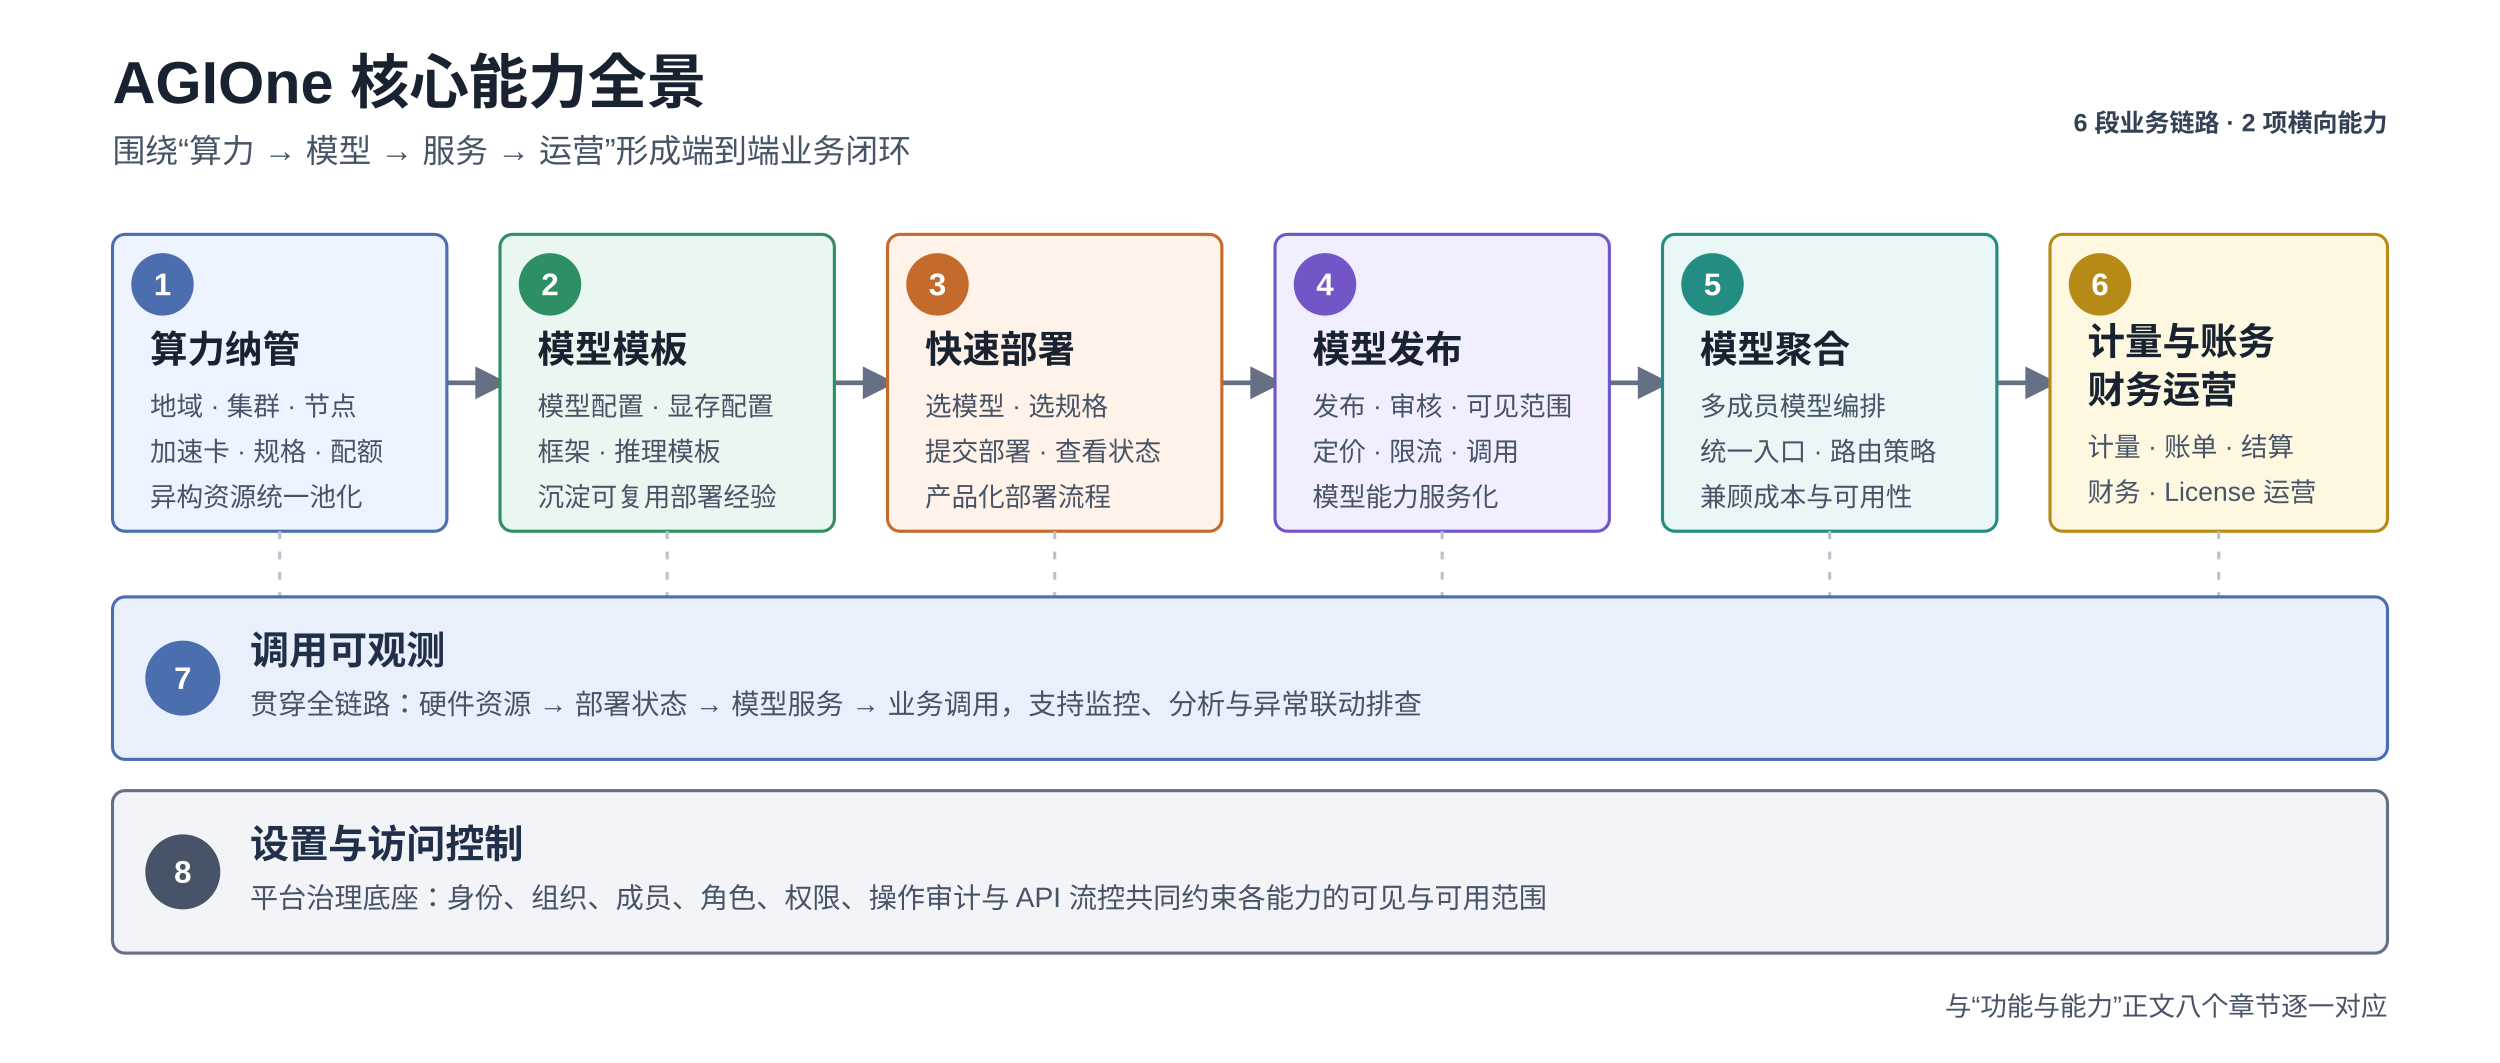
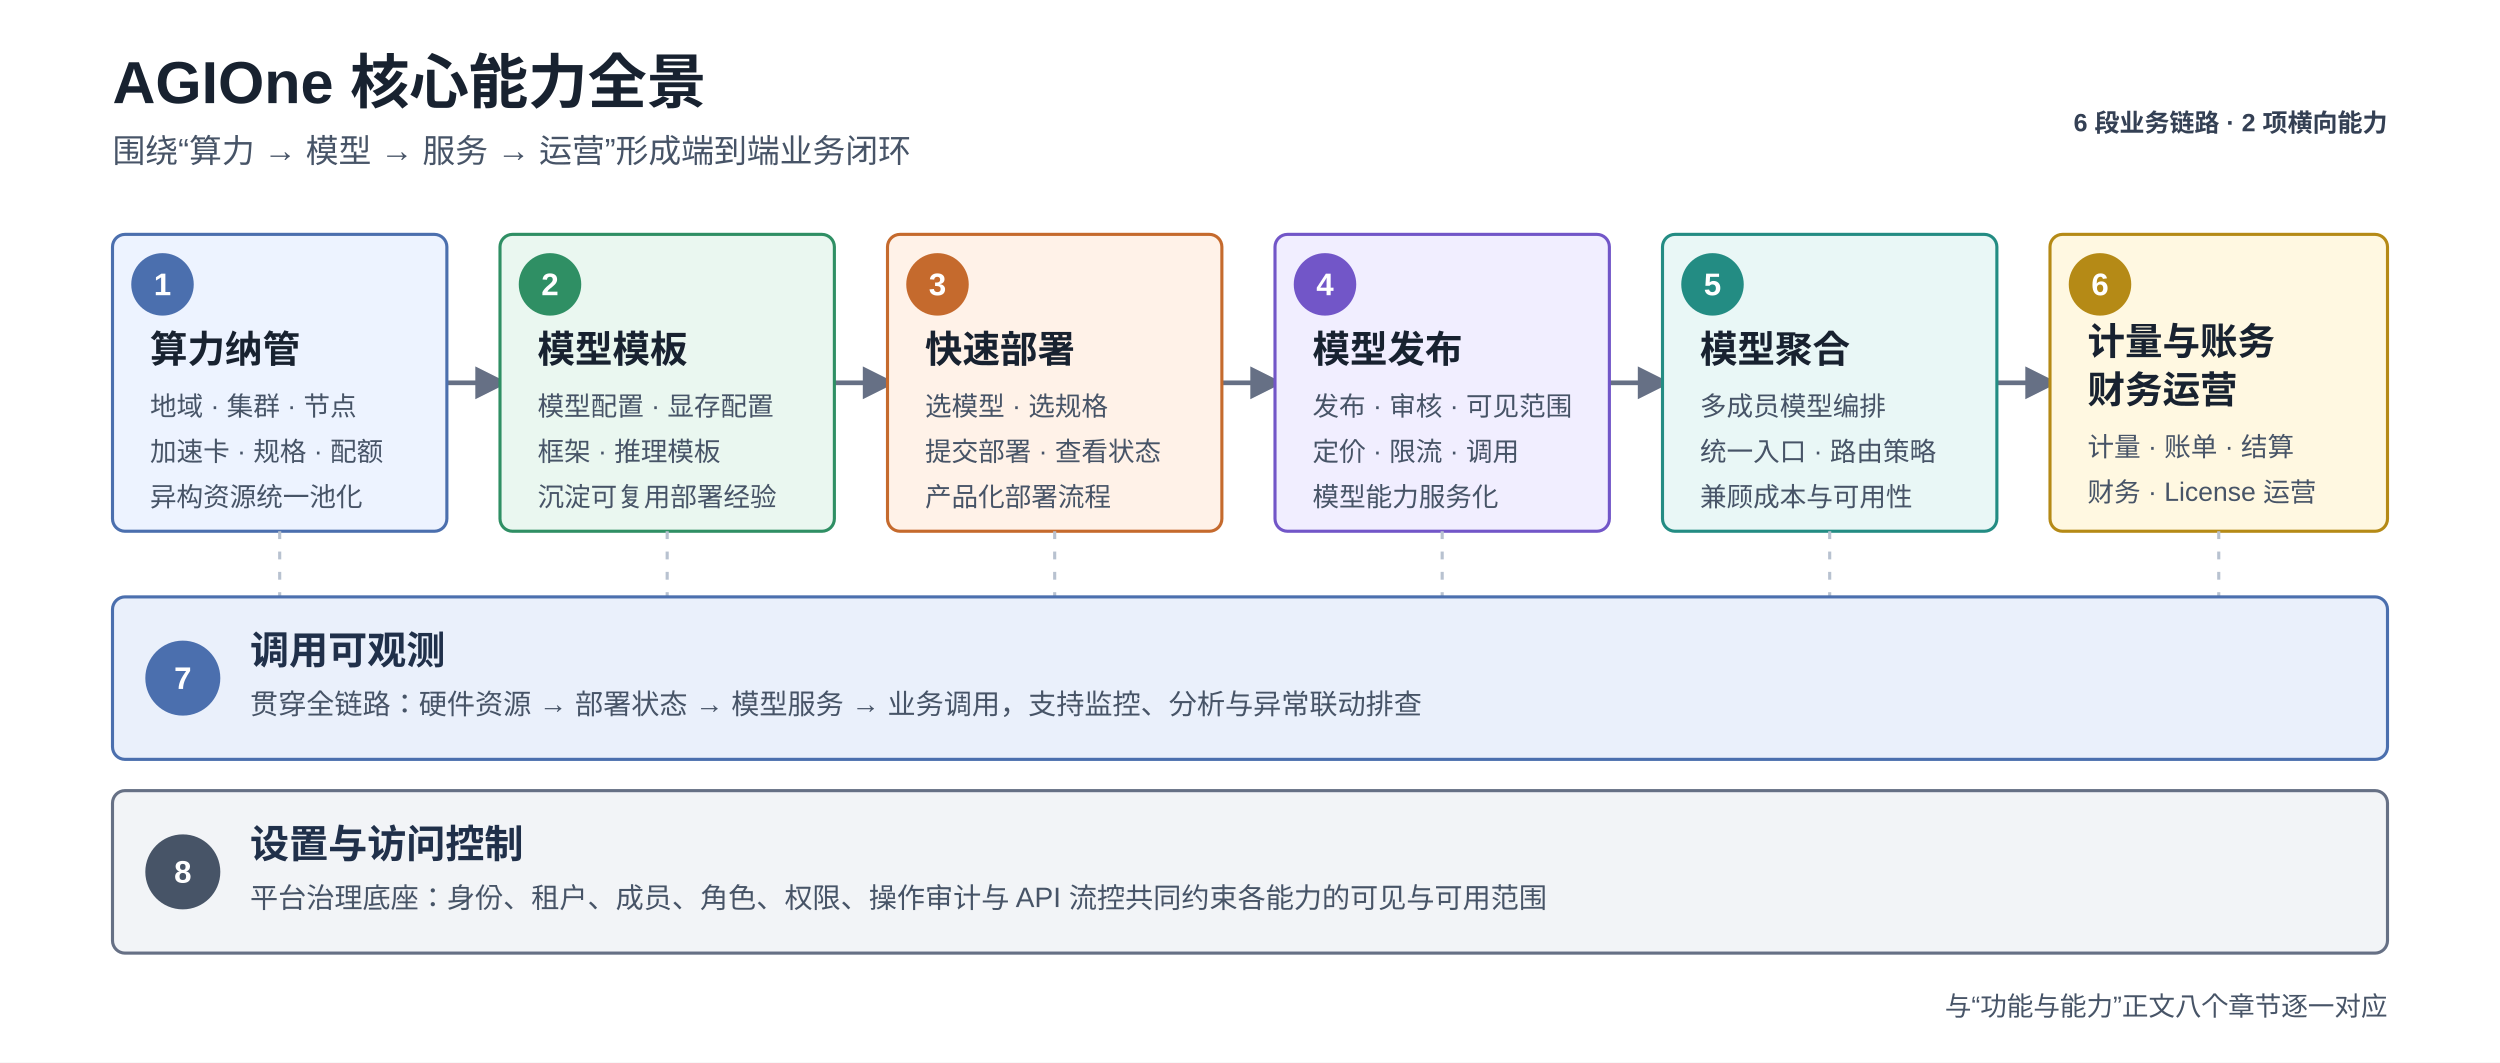
<svg xmlns="http://www.w3.org/2000/svg" width="1600" height="680" viewBox="0 0 1600 680" role="img" aria-labelledby="title desc">
  <defs>
    <marker id="arrow" viewBox="0 0 10 10" refX="8" refY="5" markerWidth="7" markerHeight="7" orient="auto-start-reverse">
      <path d="M 0 0 L 10 5 L 0 10 z" fill="#667085" />
    </marker>
    <style>
      .title { font: 700 38px Arial, "Microsoft YaHei", sans-serif; fill: #182230; }
      .subtitle { font: 400 21px Arial, "Microsoft YaHei", sans-serif; fill: #475467; }
      .stage { font: 700 24px Arial, "Microsoft YaHei", sans-serif; fill: #182230; }
      .desc { font: 400 17px Arial, "Microsoft YaHei", sans-serif; fill: #475467; }
      .num { font: 700 20px Arial, "Microsoft YaHei", sans-serif; fill: #ffffff; text-anchor: middle; dominant-baseline: central; }
      .band-title { font: 700 25px Arial, "Microsoft YaHei", sans-serif; fill: #20304a; }
      .band-desc { font: 400 18px Arial, "Microsoft YaHei", sans-serif; fill: #475467; }
      .label { font: 700 16px Arial, "Microsoft YaHei", sans-serif; fill: #344054; letter-spacing: 0; }
    </style>
  </defs>
  <rect width="1600" height="680" fill="#ffffff" />
  <text x="72" y="66" class="title">AGIOne 核心能力全景</text>
  <text x="72" y="104" class="subtitle">围绕“算力 → 模型 → 服务 → 运营”形成端到端业务闭环</text>
  <text x="1528" y="84" class="label" text-anchor="end">6 段业务链路 · 2 项横向能力</text>
  <line x1="286" y1="245" x2="321" y2="245" stroke="#667085" stroke-width="3" marker-end="url(#arrow)" />
  <line x1="534" y1="245" x2="569" y2="245" stroke="#667085" stroke-width="3" marker-end="url(#arrow)" />
  <line x1="782" y1="245" x2="817" y2="245" stroke="#667085" stroke-width="3" marker-end="url(#arrow)" />
  <line x1="1030" y1="245" x2="1065" y2="245" stroke="#667085" stroke-width="3" marker-end="url(#arrow)" />
  <line x1="1278" y1="245" x2="1313" y2="245" stroke="#667085" stroke-width="3" marker-end="url(#arrow)" />
  <g transform="translate(72 150)">
    <rect width="214" height="190" rx="8" fill="#edf3ff" stroke="#4b6fae" stroke-width="2" />
    <circle cx="32" cy="32" r="20" fill="#4b6fae" />
    <text x="32" y="32" class="num">1</text>
    <text x="24" y="82" class="stage">算力纳管</text>
    <text x="24" y="116" class="desc">地域 · 集群 · 节点</text>
    <text x="24" y="145" class="desc">加速卡 · 规格 · 配额</text>
    <text x="24" y="174" class="desc">异构资源统一池化</text>
  </g>
  <g transform="translate(320 150)">
    <rect width="214" height="190" rx="8" fill="#eaf7f0" stroke="#2f8f64" stroke-width="2" />
    <circle cx="32" cy="32" r="20" fill="#2f8f64" />
    <text x="32" y="32" class="num">2</text>
    <text x="24" y="82" class="stage">模型模板</text>
    <text x="24" y="116" class="desc">模型配置 · 显存配置</text>
    <text x="24" y="145" class="desc">框架 · 推理模板</text>
    <text x="24" y="174" class="desc">沉淀可复用部署经验</text>
  </g>
  <g transform="translate(568 150)">
    <rect width="214" height="190" rx="8" fill="#fff2e8" stroke="#c56a2d" stroke-width="2" />
    <circle cx="32" cy="32" r="20" fill="#c56a2d" />
    <text x="32" y="32" class="num">3</text>
    <text x="24" y="82" class="stage">快速部署</text>
    <text x="24" y="116" class="desc">选模型 · 选规格</text>
    <text x="24" y="145" class="desc">提交部署 · 查看状态</text>
    <text x="24" y="174" class="desc">产品化部署流程</text>
  </g>
  <g transform="translate(816 150)">
    <rect width="214" height="190" rx="8" fill="#f1eeff" stroke="#7256c8" stroke-width="2" />
    <circle cx="32" cy="32" r="20" fill="#7256c8" />
    <text x="32" y="32" class="num">4</text>
    <text x="24" y="82" class="stage">模型发布</text>
    <text x="24" y="116" class="desc">发布 · 审核 · 可见范围</text>
    <text x="24" y="145" class="desc">定价 · 限流 · 调用</text>
    <text x="24" y="174" class="desc">模型能力服务化</text>
  </g>
  <g transform="translate(1064 150)">
    <rect width="214" height="190" rx="8" fill="#e9f7f6" stroke="#238c83" stroke-width="2" />
    <circle cx="32" cy="32" r="20" fill="#238c83" />
    <text x="32" y="32" class="num">5</text>
    <text x="24" y="82" class="stage">模型聚合</text>
    <text x="24" y="116" class="desc">多成员模型编排</text>
    <text x="24" y="145" class="desc">统一入口 · 路由策略</text>
    <text x="24" y="174" class="desc">兼顾成本与可用性</text>
  </g>
  <g transform="translate(1312 150)">
    <rect width="216" height="190" rx="8" fill="#fff8e1" stroke="#b58a16" stroke-width="2" />
    <circle cx="32" cy="32" r="20" fill="#b58a16" />
    <text x="32" y="32" class="num">6</text>
    <text x="24" y="77" class="stage">计量与账务</text>
    <text x="24" y="108" class="stage">财务运营</text>
    <text x="24" y="142" class="desc">计量 · 账单 · 结算</text>
    <text x="24" y="171" class="desc">财务 · License 运营</text>
  </g>
  <g stroke="#b8c2d0" stroke-width="2" stroke-dasharray="5 8">
    <line x1="179" y1="340" x2="179" y2="382" />
    <line x1="427" y1="340" x2="427" y2="382" />
    <line x1="675" y1="340" x2="675" y2="382" />
    <line x1="923" y1="340" x2="923" y2="382" />
    <line x1="1171" y1="340" x2="1171" y2="382" />
    <line x1="1420" y1="340" x2="1420" y2="382" />
  </g>
  <g transform="translate(72 382)">
    <rect width="1456" height="104" rx="8" fill="#eaf0fb" stroke="#4b6fae" stroke-width="2" />
    <circle cx="45" cy="52" r="24" fill="#4b6fae" />
    <text x="45" y="52" class="num">7</text>
    <text x="88" y="43" class="band-title">调用可观测</text>
    <text x="88" y="75" class="band-desc">贯穿全链路：硬件资源 → 部署状态 → 模型服务 → 业务调用，支持监控、分析与异常联动排查</text>
  </g>
  <g transform="translate(72 506)">
    <rect width="1456" height="104" rx="8" fill="#f2f4f7" stroke="#667085" stroke-width="2" />
    <circle cx="45" cy="52" r="24" fill="#475467" />
    <text x="45" y="52" class="num">8</text>
    <text x="88" y="43" class="band-title">设置与访问控制</text>
-     <text x="88" y="75" class="band-desc">平台治理底座：身份、组织、成员、角色、权限、操作审计与 API 流控共同约束各能力的可见与可用范围</text>
+     <text x="88" y="75" class="band-desc">平台治理底座：身份、租户、成员、角色、权限、操作审计与 API 流控共同约束各能力的可见与可用范围</text>
  </g>
  <text x="1528" y="650" class="desc" text-anchor="end">与“功能与能力”正文八个章节逐一对应</text>
</svg>
